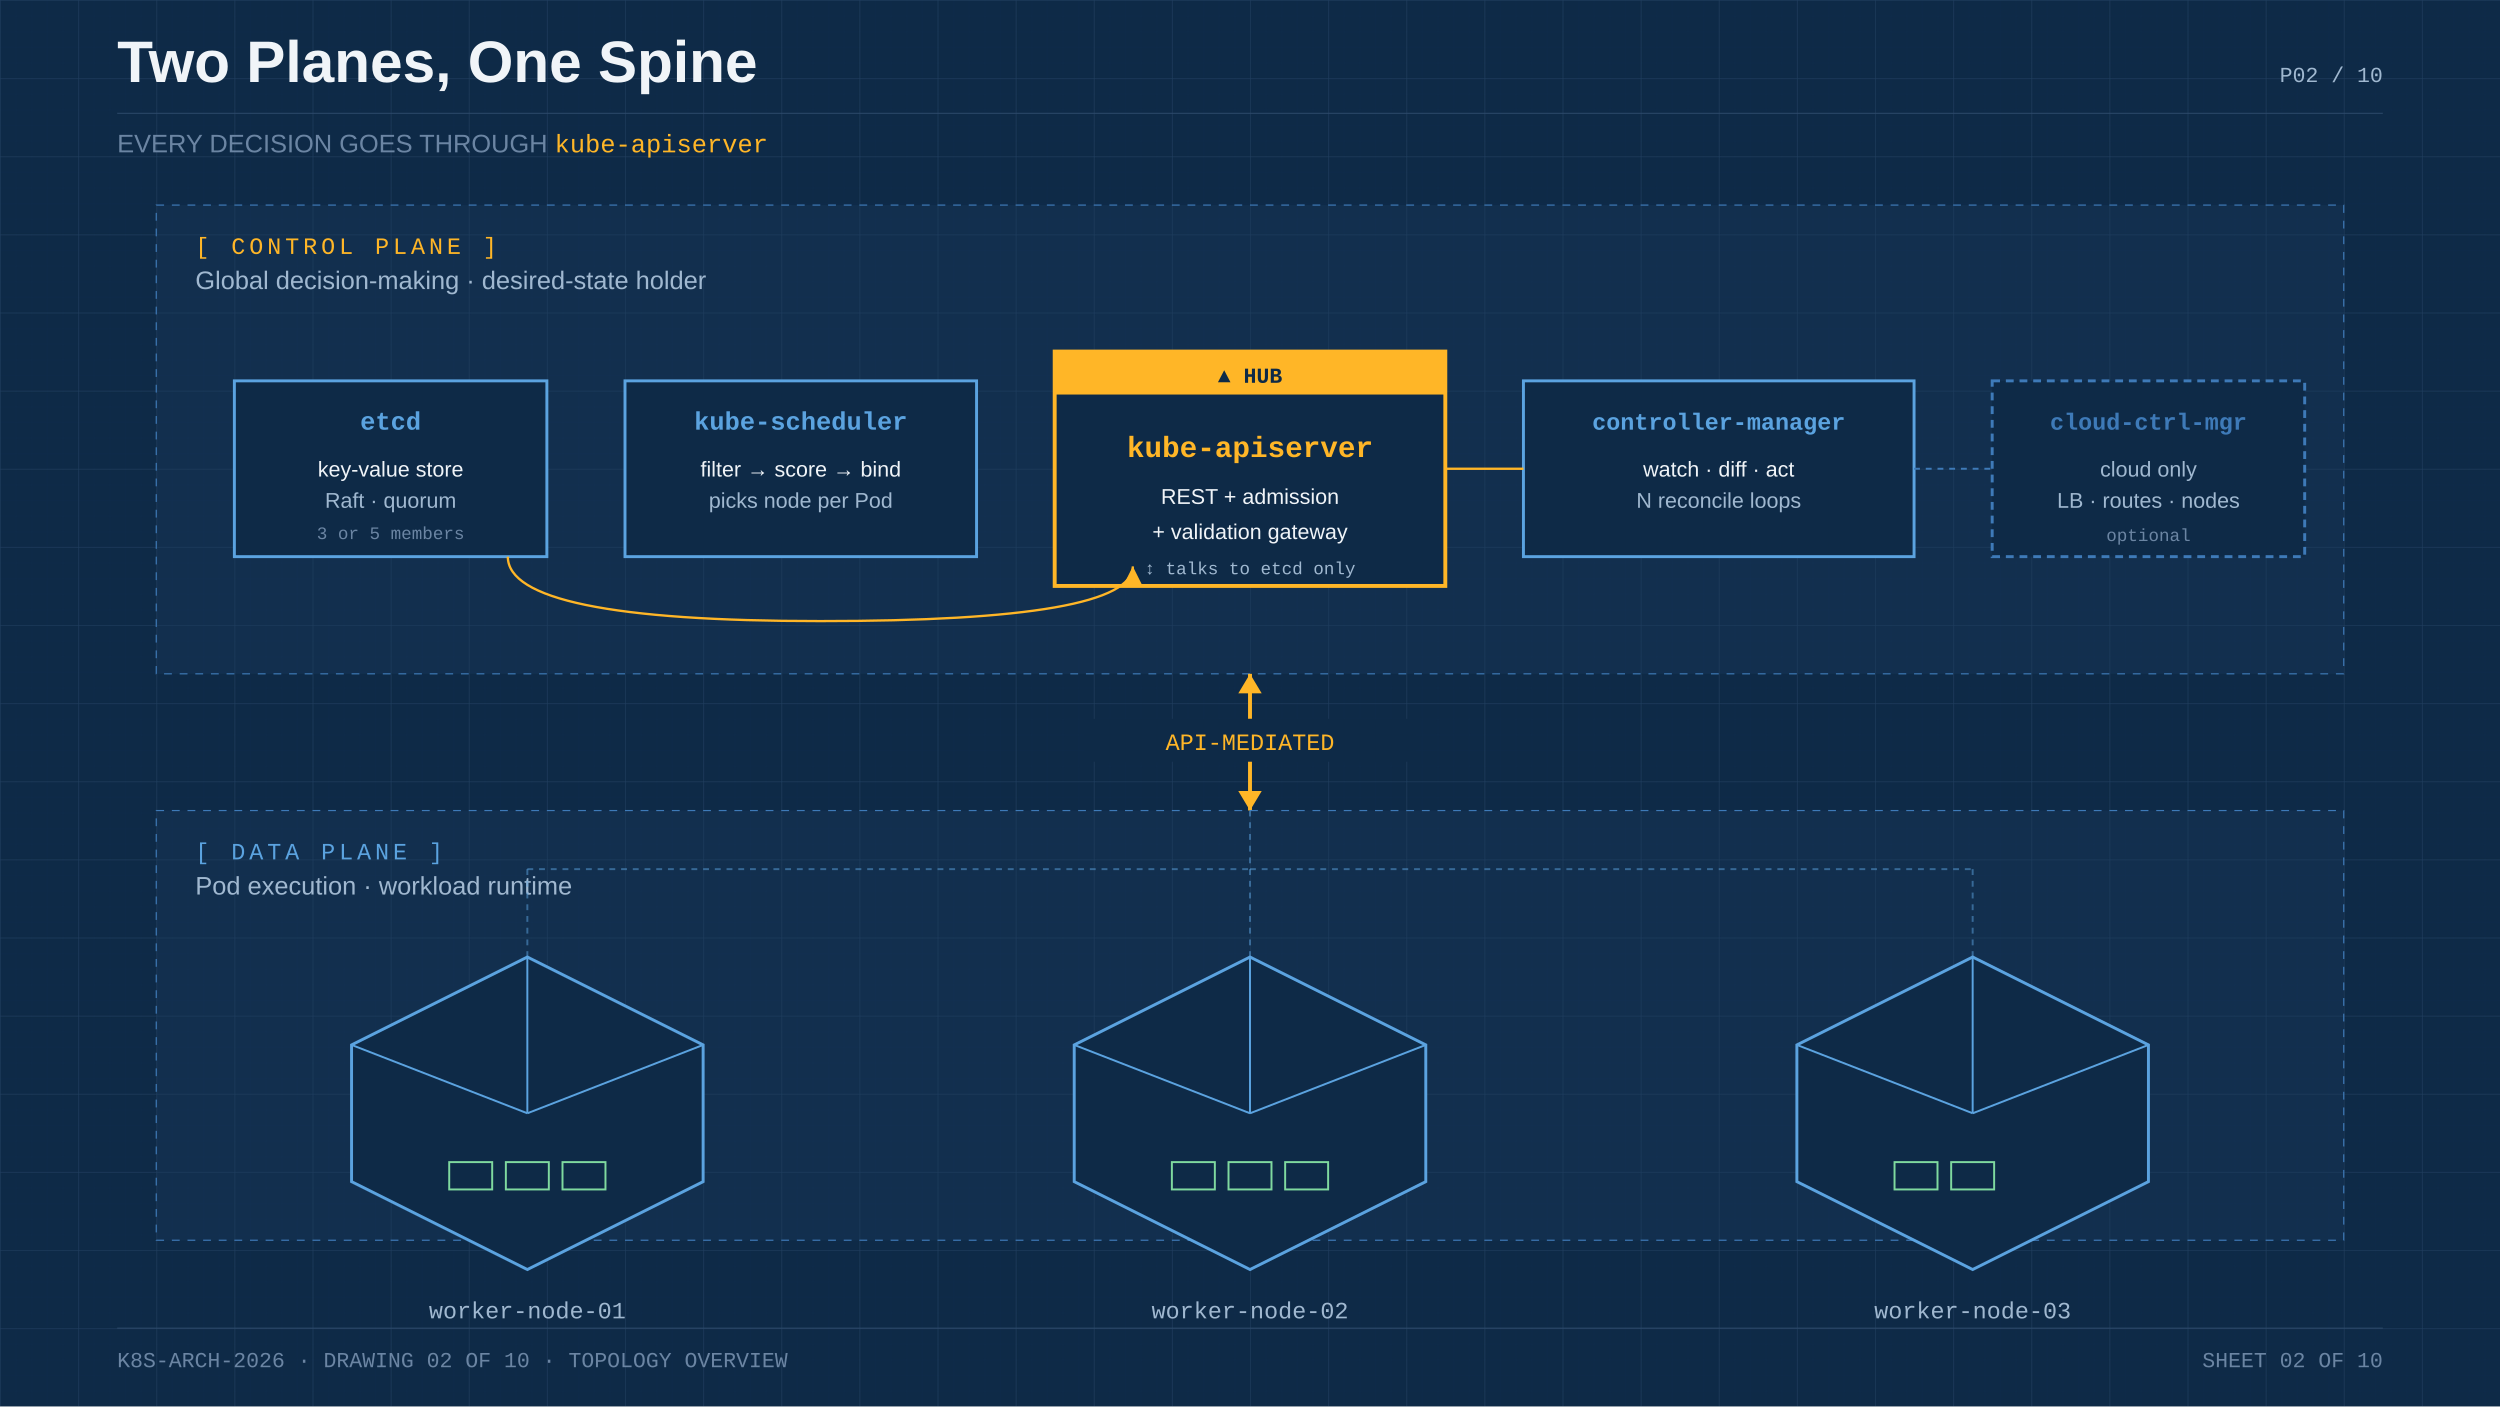
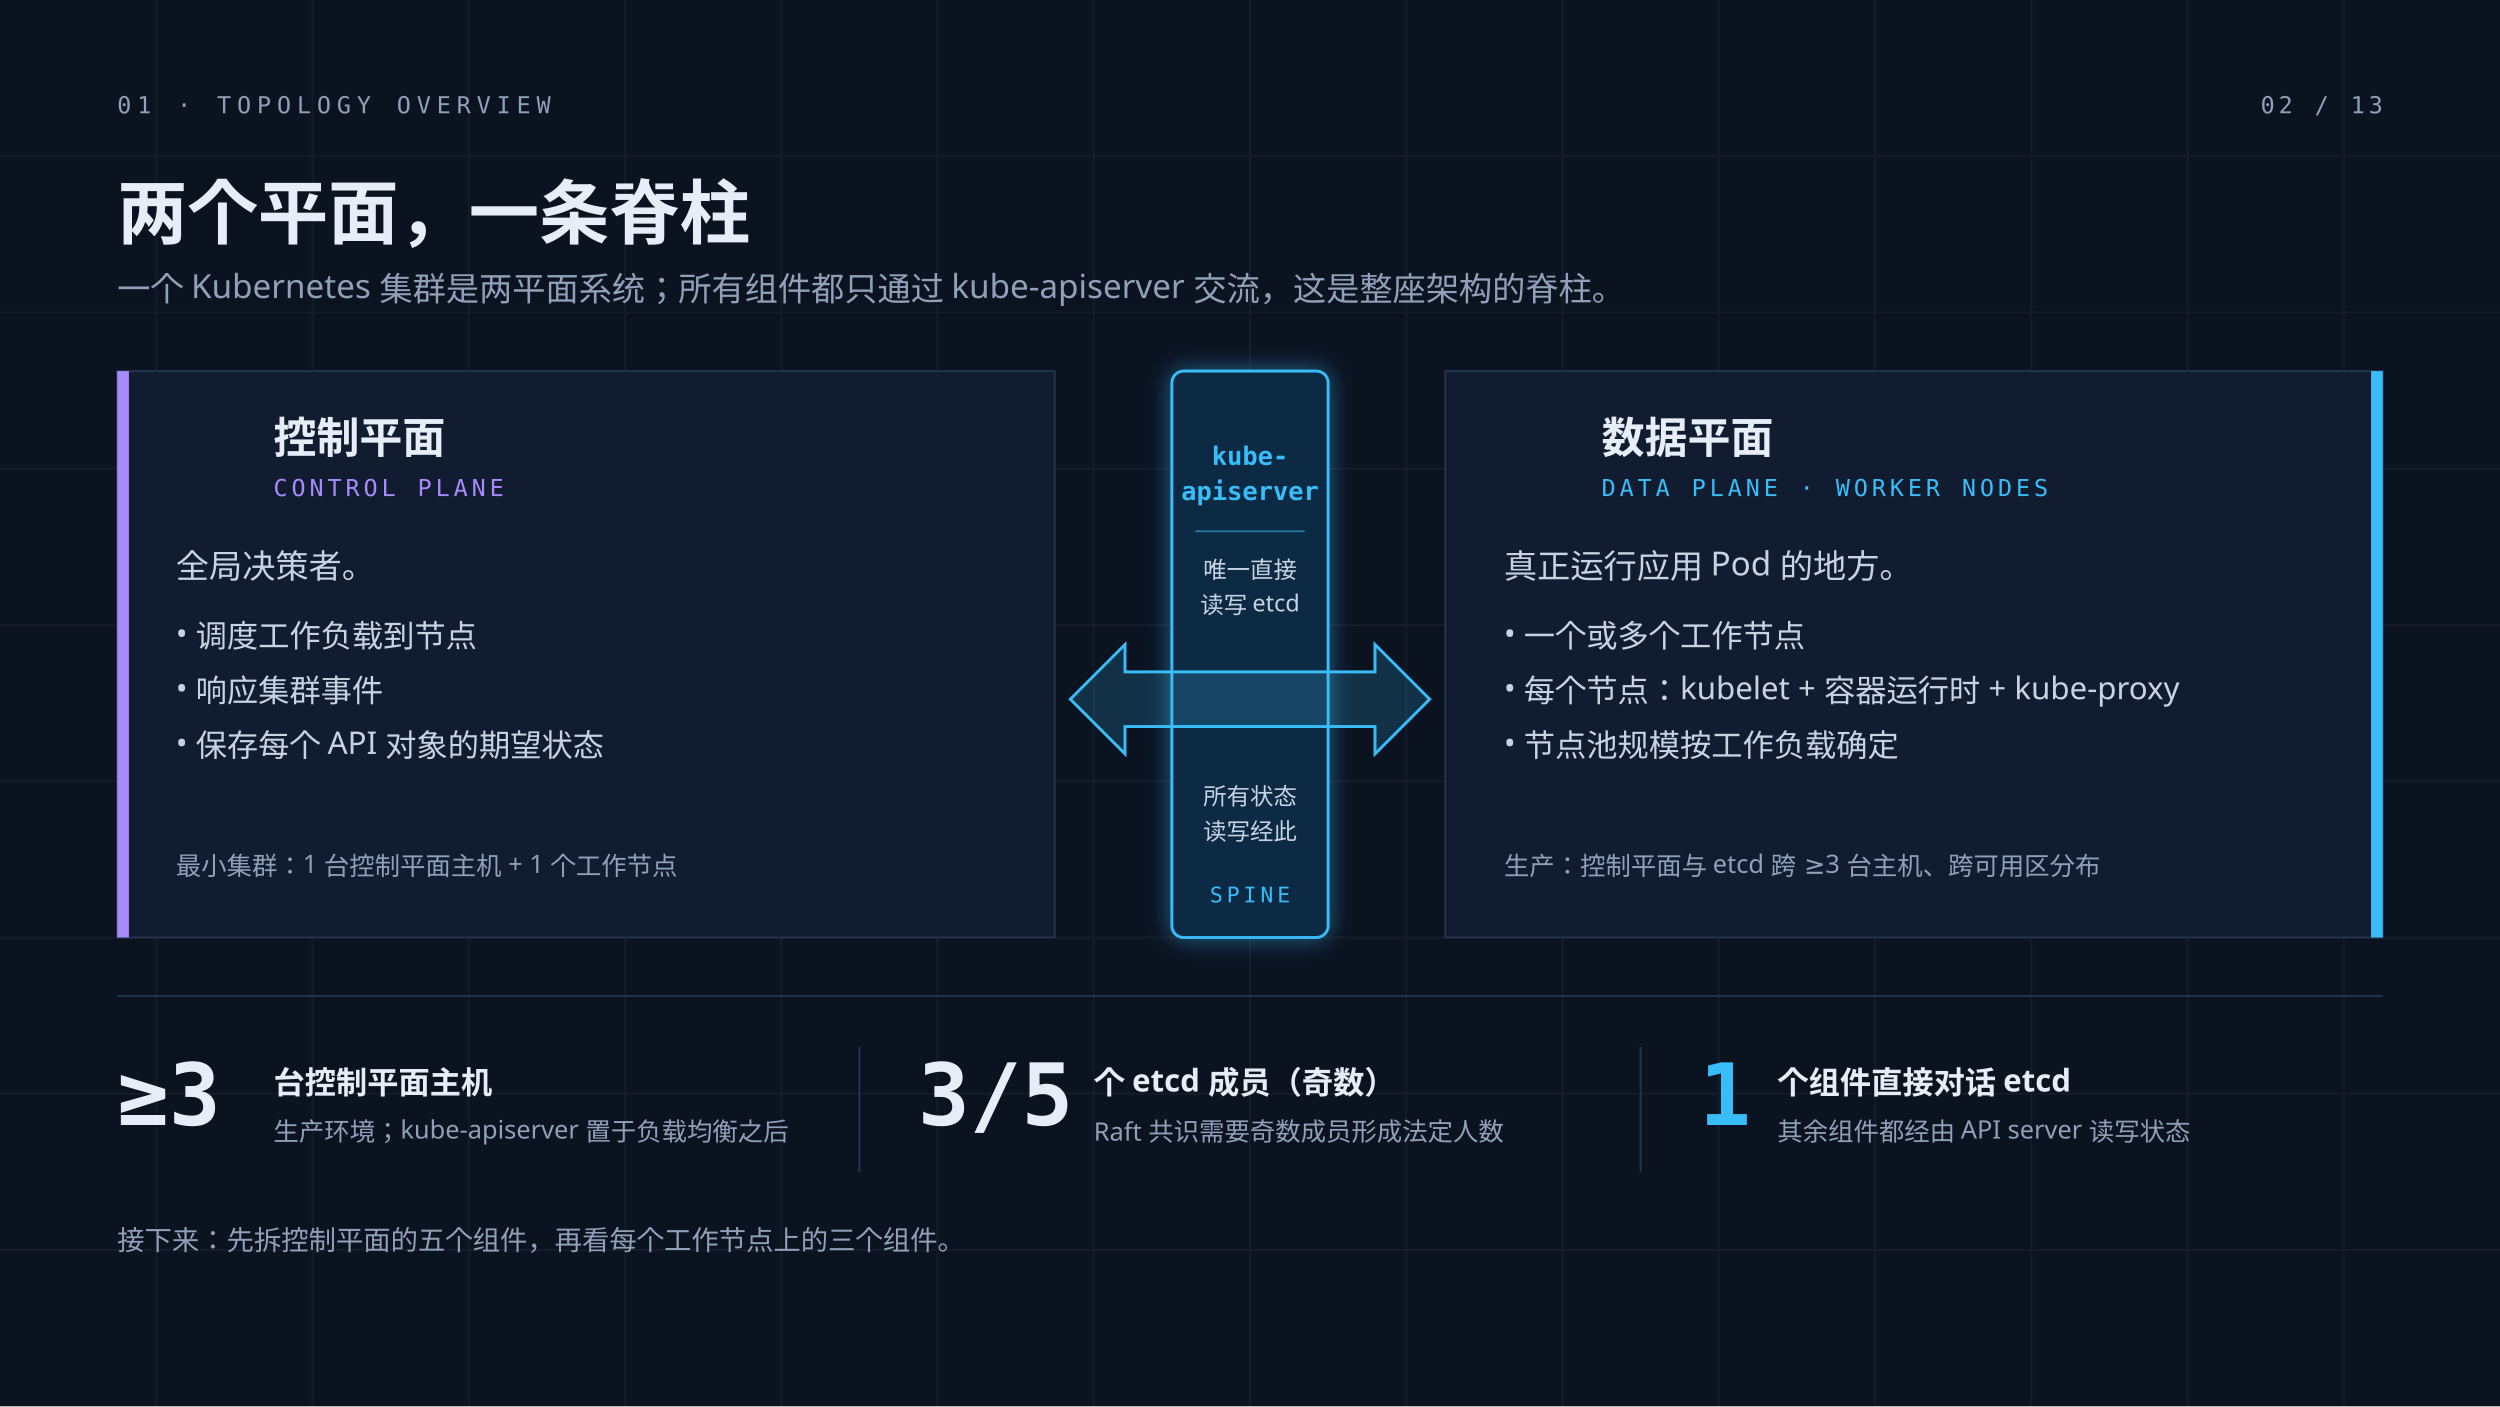
- <svg xmlns="http://www.w3.org/2000/svg" viewBox="0 0 1280 720" width="1280" height="720">
+ <svg xmlns="http://www.w3.org/2000/svg" viewBox="0 0 1280 720" font-family="Microsoft YaHei" data-pptx-page-role="content">
  <defs>
-     <pattern id="bpGridMajor" x="0" y="0" width="40" height="40" patternUnits="userSpaceOnUse" data-pptx-pattern="lgGrid">
-       <rect width="40" height="40" fill="#0E2A47" />
-       <path d="M 40 0 L 0 0 0 40" fill="none" stroke="#2D4A6B" stroke-width="0.6" />
-     </pattern>
-     <pattern id="bpGridMinor" x="0" y="0" width="8" height="8" patternUnits="userSpaceOnUse" data-pptx-pattern="smGrid">
-       <rect width="8" height="8" fill="#0E2A47" />
-       <path d="M 8 0 L 0 0 0 8" fill="none" stroke="#1A3A5C" stroke-width="0.3" />
-     </pattern>
+     <filter id="glowCyan" x="-30%" y="-30%" width="160%" height="160%">
+       <feDropShadow dx="0" dy="0" stdDeviation="6" flood-color="#38BDF8" flood-opacity="0.5" />
+     </filter>
  </defs>
-   <g id="bg">
-     <rect width="1280" height="720" fill="#0E2A47" />
-     <rect width="1280" height="720" fill="url(#bpGridMinor)" opacity="0.4" />
-     <rect width="1280" height="720" fill="url(#bpGridMajor)" opacity="0.6" />
+   <rect id="page-bg" data-pptx-role="background" x="0" y="0" width="1280" height="720" fill="#0B1220" />
+   <path id="page-grid" data-pptx-role="decoration" d="M80 0V720 M160 0V720 M240 0V720 M320 0V720 M400 0V720 M480 0V720 M560 0V720 M640 0V720 M720 0V720 M800 0V720 M880 0V720 M960 0V720 M1040 0V720 M1120 0V720 M1200 0V720 M0 80H1280 M0 160H1280 M0 240H1280 M0 320H1280 M0 400H1280 M0 480H1280 M0 560H1280 M0 640H1280" fill="none" stroke="#FFFFFF" stroke-opacity="0.04" stroke-width="1" />
+   <g id="page-header" data-pptx-role="header" data-pptx-bounds="60 40 1160 26" font-family="Consolas" font-size="12" fill="#8FA0B8">
+     <text x="60" y="58" letter-spacing="3">01 · TOPOLOGY OVERVIEW</text>
+     <text x="1220" y="58" text-anchor="end" letter-spacing="2">02 / 13</text>
  </g>
-   <g id="header">
-     <text x="60" y="42" font-family="Arial, 'Microsoft YaHei', sans-serif" font-size="30" font-weight="bold" fill="#F0F4F8">Two Planes, One Spine</text>
-     <text x="1220" y="42" font-family="Consolas, 'Courier New', monospace" font-size="11" fill="#A0B8D0" text-anchor="end">P02 / 10</text>
-     <line x1="60" y1="58" x2="1220" y2="58" stroke="#2D4A6B" stroke-width="0.5" />
-     <text x="60" y="78" font-family="Arial, 'Microsoft YaHei', sans-serif" font-size="13" fill="#6B85A3">EVERY DECISION GOES THROUGH <tspan fill="#FFB627" font-family="Consolas, 'Courier New', monospace">kube-apiserver</tspan>
+   <g id="p2-title" data-pptx-bounds="60 84 1160 80">
+     <text x="60" y="122" font-size="36" font-weight="bold" fill="#E6EDF7">两个平面，一条脊柱</text>
+     <text x="60" y="154" font-size="17" fill="#8FA0B8">一个 Kubernetes 集群是两平面系统；所有组件都只通过 kube-apiserver 交流，这是整座架构的脊柱。</text>
+   </g>
+   <g id="p2-control-plane" data-pptx-bounds="60 190 480 290">
+     <rect x="60" y="190" width="480" height="290" fill="#111C30" stroke="#243350" stroke-width="1" />
+     <rect x="60" y="190" width="6" height="290" fill="#A78BFA" />
+     <use data-icon="phosphor-duotone/cpu" x="90" y="214" width="36" height="36" fill="#A78BFA" />
+     <text x="140" y="232" font-size="22" font-weight="bold" fill="#E6EDF7">控制平面</text>
+     <text x="140" y="254" font-family="Consolas" font-size="12" letter-spacing="2" fill="#A78BFA">CONTROL PLANE</text>
+     <text x="90" y="296" font-size="17" fill="#C7D2E3">全局决策者。</text>
+     <text x="90" y="330" font-size="16" fill="#C7D2E3">• 调度工作负载到节点<tspan x="90" dy="28">• 响应集群事件</tspan>
+       <tspan x="90" dy="28">• 保存每个 API 对象的期望状态</tspan>
    </text>
+     <text x="90" y="448" font-size="13" fill="#8FA0B8">最小集群：1 台控制平面主机 + 1 个工作节点</text>
  </g>
-   <g id="cp-zone-decor">
-     <rect x="80" y="105" width="1120" height="240" fill="#1A3A5C" fill-opacity="0.35" stroke="#3E7AB8" stroke-width="0.6" stroke-dasharray="4 4" />
-     <text x="100" y="130" font-family="Consolas, 'Courier New', monospace" font-size="12" fill="#FFB627" letter-spacing="2">[ CONTROL PLANE ]</text>
-     <text x="100" y="148" font-family="Arial, 'Microsoft YaHei', sans-serif" font-size="13" fill="#A0B8D0">Global decision-making · desired-state holder</text>
+   <g id="p2-spine" data-pptx-bounds="548 190 184 290">
+     <rect x="600" y="190" width="80" height="290" rx="6" fill="#0F2A44" stroke="#38BDF8" stroke-width="1.5" filter="url(#glowCyan)" />
+     <text x="640" y="238" text-anchor="middle" font-family="Consolas" font-size="13" font-weight="bold" fill="#38BDF8">kube-</text>
+     <text x="640" y="256" text-anchor="middle" font-family="Consolas" font-size="13" font-weight="bold" fill="#38BDF8">apiserver</text>
+     <line x1="612" y1="272" x2="668" y2="272" stroke="#38BDF8" stroke-opacity="0.5" stroke-width="1" />
+     <text x="640" y="296" text-anchor="middle" font-size="12" fill="#C7D2E3">唯一直接</text>
+     <text x="640" y="314" text-anchor="middle" font-size="12" fill="#C7D2E3">读写 etcd</text>
+     <g id="p2-exchange" data-pptx-authoring="preset" data-pptx-object="shape" data-pptx-prst="leftRightArrow" data-pptx-frame="548 330 184 56" fill="#38BDF8" stroke="#38BDF8" fill-opacity="0.18" stroke-width="1.5">
+       <path d="M 548 358 L 576 330 L 576 344 L 704 344 L 704 330 L 732 358 L 704 386 L 704 372 L 576 372 L 576 386 Z" />
+     </g>
+     <text x="640" y="412" text-anchor="middle" font-size="12" fill="#C7D2E3">所有状态</text>
+     <text x="640" y="430" text-anchor="middle" font-size="12" fill="#C7D2E3">读写经此</text>
+     <text x="640" y="462" text-anchor="middle" font-family="Consolas" font-size="11" letter-spacing="2" fill="#38BDF8">SPINE</text>
  </g>
-   <g id="cp-apiserver">
-     <rect x="540" y="180" width="200" height="120" fill="#0E2A47" stroke="#FFB627" stroke-width="2" />
-     <rect x="540" y="180" width="200" height="22" fill="#FFB627" />
-     <text x="640" y="196" font-family="Consolas, 'Courier New', monospace" font-size="11" fill="#0E2A47" text-anchor="middle" font-weight="bold">▲ HUB</text>
-     <text x="640" y="234" font-family="Consolas, 'Courier New', monospace" font-size="15" fill="#FFB627" text-anchor="middle" font-weight="bold">kube-apiserver</text>
-     <text x="640" y="258" font-family="Arial, 'Microsoft YaHei', sans-serif" font-size="11" fill="#F0F4F8" text-anchor="middle">REST + admission</text>
-     <text x="640" y="276" font-family="Arial, 'Microsoft YaHei', sans-serif" font-size="11" fill="#F0F4F8" text-anchor="middle">+ validation gateway</text>
-     <text x="640" y="294" font-family="Consolas, 'Courier New', monospace" font-size="9" fill="#A0B8D0" text-anchor="middle">↕ talks to etcd only</text>
+   <g id="p2-data-plane" data-pptx-bounds="740 190 480 290">
+     <rect x="740" y="190" width="480" height="290" fill="#111C30" stroke="#243350" stroke-width="1" />
+     <rect x="1214" y="190" width="6" height="290" fill="#38BDF8" />
+     <use data-icon="phosphor-duotone/hard-drives" x="770" y="214" width="36" height="36" fill="#38BDF8" />
+     <text x="820" y="232" font-size="22" font-weight="bold" fill="#E6EDF7">数据平面</text>
+     <text x="820" y="254" font-family="Consolas" font-size="12" letter-spacing="2" fill="#38BDF8">DATA PLANE · WORKER NODES</text>
+     <text x="770" y="296" font-size="17" fill="#C7D2E3">真正运行应用 Pod 的地方。</text>
+     <text x="770" y="330" font-size="16" fill="#C7D2E3">• 一个或多个工作节点<tspan x="770" dy="28">• 每个节点：kubelet + 容器运行时 + kube-proxy</tspan>
+       <tspan x="770" dy="28">• 节点池规模按工作负载确定</tspan>
+     </text>
+     <text x="770" y="448" font-size="13" fill="#8FA0B8">生产：控制平面与 etcd 跨 ≥3 台主机、跨可用区分布</text>
  </g>
-   <g id="cp-etcd">
-     <rect x="120" y="195" width="160" height="90" fill="#0E2A47" stroke="#5BA3E0" stroke-width="1.5" />
-     <text x="200" y="220" font-family="Consolas, 'Courier New', monospace" font-size="13" fill="#5BA3E0" text-anchor="middle" font-weight="bold">etcd</text>
-     <text x="200" y="244" font-family="Arial, 'Microsoft YaHei', sans-serif" font-size="11" fill="#F0F4F8" text-anchor="middle">key-value store</text>
-     <text x="200" y="260" font-family="Arial, 'Microsoft YaHei', sans-serif" font-size="11" fill="#A0B8D0" text-anchor="middle">Raft · quorum</text>
-     <text x="200" y="276" font-family="Consolas, 'Courier New', monospace" font-size="9" fill="#6B85A3" text-anchor="middle">3 or 5 members</text>
-   </g>
-   <g id="cp-sched">
-     <rect x="320" y="195" width="180" height="90" fill="#0E2A47" stroke="#5BA3E0" stroke-width="1.5" />
-     <text x="410" y="220" font-family="Consolas, 'Courier New', monospace" font-size="13" fill="#5BA3E0" text-anchor="middle" font-weight="bold">kube-scheduler</text>
-     <text x="410" y="244" font-family="Arial, 'Microsoft YaHei', sans-serif" font-size="11" fill="#F0F4F8" text-anchor="middle">filter → score → bind</text>
-     <text x="410" y="260" font-family="Arial, 'Microsoft YaHei', sans-serif" font-size="11" fill="#A0B8D0" text-anchor="middle">picks node per Pod</text>
-   </g>
-   <g id="cp-ctrl">
-     <rect x="780" y="195" width="200" height="90" fill="#0E2A47" stroke="#5BA3E0" stroke-width="1.5" />
-     <text x="880" y="220" font-family="Consolas, 'Courier New', monospace" font-size="12" fill="#5BA3E0" text-anchor="middle" font-weight="bold">controller-manager</text>
-     <text x="880" y="244" font-family="Arial, 'Microsoft YaHei', sans-serif" font-size="11" fill="#F0F4F8" text-anchor="middle">watch · diff · act</text>
-     <text x="880" y="260" font-family="Arial, 'Microsoft YaHei', sans-serif" font-size="11" fill="#A0B8D0" text-anchor="middle">N reconcile loops</text>
-   </g>
-   <g id="cp-cloud">
-     <rect x="1020" y="195" width="160" height="90" fill="#0E2A47" stroke="#3E7AB8" stroke-width="1.5" stroke-dasharray="4 3" />
-     <text x="1100" y="220" font-family="Consolas, 'Courier New', monospace" font-size="12" fill="#3E7AB8" text-anchor="middle" font-weight="bold">cloud-ctrl-mgr</text>
-     <text x="1100" y="244" font-family="Arial, 'Microsoft YaHei', sans-serif" font-size="11" fill="#A0B8D0" text-anchor="middle">cloud only</text>
-     <text x="1100" y="260" font-family="Arial, 'Microsoft YaHei', sans-serif" font-size="11" fill="#A0B8D0" text-anchor="middle">LB · routes · nodes</text>
-     <text x="1100" y="277" font-family="Consolas, 'Courier New', monospace" font-size="9" fill="#6B85A3" text-anchor="middle">optional</text>
-   </g>
-   <g id="cp-zone-decor-arrows">
-     <path d="M 260,285 Q 260,318 420,318 Q 580,318 580,290" fill="none" stroke="#FFB627" stroke-width="1.2" />
-     <polygon points="580,290 575,300 585,300" fill="#FFB627" />
-     <line x1="740" y1="240" x2="780" y2="240" stroke="#FFB627" stroke-width="1.2" />
-     <line x1="980" y1="240" x2="1020" y2="240" stroke="#3E7AB8" stroke-width="1" stroke-dasharray="3 3" />
-   </g>
-   <g id="spine">
-     <line x1="640" y1="345" x2="640" y2="415" stroke="#FFB627" stroke-width="2" />
-     <polygon points="640,415 634,405 646,405" fill="#FFB627" />
-     <polygon points="640,345 634,355 646,355" fill="#FFB627" />
-     <rect x="555" y="368" width="170" height="22" fill="#0E2A47" />
-     <text x="640" y="384" font-family="Consolas, 'Courier New', monospace" font-size="12" fill="#FFB627" text-anchor="middle">API-MEDIATED</text>
-   </g>
-   <g id="dp-zone-decor">
-     <rect x="80" y="415" width="1120" height="220" fill="#1A3A5C" fill-opacity="0.35" stroke="#3E7AB8" stroke-width="0.6" stroke-dasharray="4 4" />
-     <text x="100" y="440" font-family="Consolas, 'Courier New', monospace" font-size="12" fill="#5BA3E0" letter-spacing="2">[ DATA PLANE ]</text>
-     <text x="100" y="458" font-family="Arial, 'Microsoft YaHei', sans-serif" font-size="13" fill="#A0B8D0">Pod execution · workload runtime</text>
-     <line x1="640" y1="415" x2="640" y2="445" stroke="#5BA3E0" stroke-width="1" stroke-dasharray="3 3" opacity="0.5" />
-     <line x1="270" y1="445" x2="640" y2="445" stroke="#5BA3E0" stroke-width="1" stroke-dasharray="3 3" opacity="0.5" />
-     <line x1="640" y1="445" x2="1010" y2="445" stroke="#5BA3E0" stroke-width="1" stroke-dasharray="3 3" opacity="0.5" />
-     <line x1="270" y1="445" x2="270" y2="490" stroke="#5BA3E0" stroke-width="1" stroke-dasharray="3 3" opacity="0.5" />
-     <line x1="640" y1="445" x2="640" y2="490" stroke="#5BA3E0" stroke-width="1" stroke-dasharray="3 3" opacity="0.5" />
-     <line x1="1010" y1="445" x2="1010" y2="490" stroke="#5BA3E0" stroke-width="1" stroke-dasharray="3 3" opacity="0.5" />
-   </g>
-   <g id="dp-node-1">
-     <polygon points="270,490 360,535 360,605 270,650 180,605 180,535" fill="#0E2A47" stroke="#5BA3E0" stroke-width="1.5" />
-     <line x1="270" y1="490" x2="270" y2="570" stroke="#5BA3E0" stroke-width="1" />
-     <line x1="270" y1="570" x2="180" y2="535" stroke="#5BA3E0" stroke-width="1" />
-     <line x1="270" y1="570" x2="360" y2="535" stroke="#5BA3E0" stroke-width="1" />
-     <rect x="230" y="595" width="22" height="14" fill="none" stroke="#7FD99F" stroke-width="1" />
-     <rect x="259" y="595" width="22" height="14" fill="none" stroke="#7FD99F" stroke-width="1" />
-     <rect x="288" y="595" width="22" height="14" fill="none" stroke="#7FD99F" stroke-width="1" />
-     <text x="270" y="675" font-family="Consolas, 'Courier New', monospace" font-size="12" fill="#A0B8D0" text-anchor="middle">worker-node-01</text>
-   </g>
-   <g id="dp-node-2">
-     <polygon points="640,490 730,535 730,605 640,650 550,605 550,535" fill="#0E2A47" stroke="#5BA3E0" stroke-width="1.5" />
-     <line x1="640" y1="490" x2="640" y2="570" stroke="#5BA3E0" stroke-width="1" />
-     <line x1="640" y1="570" x2="550" y2="535" stroke="#5BA3E0" stroke-width="1" />
-     <line x1="640" y1="570" x2="730" y2="535" stroke="#5BA3E0" stroke-width="1" />
-     <rect x="600" y="595" width="22" height="14" fill="none" stroke="#7FD99F" stroke-width="1" />
-     <rect x="629" y="595" width="22" height="14" fill="none" stroke="#7FD99F" stroke-width="1" />
-     <rect x="658" y="595" width="22" height="14" fill="none" stroke="#7FD99F" stroke-width="1" />
-     <text x="640" y="675" font-family="Consolas, 'Courier New', monospace" font-size="12" fill="#A0B8D0" text-anchor="middle">worker-node-02</text>
-   </g>
-   <g id="dp-node-3">
-     <polygon points="1010,490 1100,535 1100,605 1010,650 920,605 920,535" fill="#0E2A47" stroke="#5BA3E0" stroke-width="1.5" />
-     <line x1="1010" y1="490" x2="1010" y2="570" stroke="#5BA3E0" stroke-width="1" />
-     <line x1="1010" y1="570" x2="920" y2="535" stroke="#5BA3E0" stroke-width="1" />
-     <line x1="1010" y1="570" x2="1100" y2="535" stroke="#5BA3E0" stroke-width="1" />
-     <rect x="970" y="595" width="22" height="14" fill="none" stroke="#7FD99F" stroke-width="1" />
-     <rect x="999" y="595" width="22" height="14" fill="none" stroke="#7FD99F" stroke-width="1" />
-     <text x="1010" y="675" font-family="Consolas, 'Courier New', monospace" font-size="12" fill="#A0B8D0" text-anchor="middle">worker-node-03</text>
-   </g>
-   <g id="footer">
-     <line x1="60" y1="680" x2="1220" y2="680" stroke="#2D4A6B" stroke-width="0.5" />
-     <text x="60" y="700" font-family="Consolas, 'Courier New', monospace" font-size="11" fill="#6B85A3">K8S-ARCH-2026 · DRAWING 02 OF 10 · TOPOLOGY OVERVIEW</text>
-     <text x="1220" y="700" font-family="Consolas, 'Courier New', monospace" font-size="11" fill="#6B85A3" text-anchor="end">SHEET 02 OF 10</text>
+   <g id="p2-stats" data-pptx-bounds="60 510 1160 150">
+     <line x1="60" y1="510" x2="1220" y2="510" stroke="#243350" stroke-width="1" />
+     <g id="p2-stat-1">
+       <text x="60" y="576" font-family="Consolas" font-size="44" font-weight="bold" fill="#E6EDF7">≥3</text>
+       <text x="140" y="560" font-size="16" font-weight="bold" fill="#E6EDF7">台控制平面主机</text>
+       <text x="140" y="584" font-size="13" fill="#8FA0B8">生产环境；kube-apiserver 置于负载均衡之后</text>
+     </g>
+     <line x1="440" y1="536" x2="440" y2="600" stroke="#243350" stroke-width="1" />
+     <g id="p2-stat-2">
+       <text x="470" y="576" font-family="Consolas" font-size="44" font-weight="bold" fill="#E6EDF7">3/5</text>
+       <text x="560" y="560" font-size="16" font-weight="bold" fill="#E6EDF7">个 etcd 成员（奇数）</text>
+       <text x="560" y="584" font-size="13" fill="#8FA0B8">Raft 共识需要奇数成员形成法定人数</text>
+     </g>
+     <line x1="840" y1="536" x2="840" y2="600" stroke="#243350" stroke-width="1" />
+     <g id="p2-stat-3">
+       <text x="870" y="576" font-family="Consolas" font-size="44" font-weight="bold" fill="#38BDF8">1</text>
+       <text x="910" y="560" font-size="16" font-weight="bold" fill="#E6EDF7">个组件直接对话 etcd</text>
+       <text x="910" y="584" font-size="13" fill="#8FA0B8">其余组件都经由 API server 读写状态</text>
+     </g>
+     <text x="60" y="640" font-size="14" fill="#8FA0B8">接下来：先拆控制平面的五个组件，再看每个工作节点上的三个组件。</text>
  </g>
</svg>
